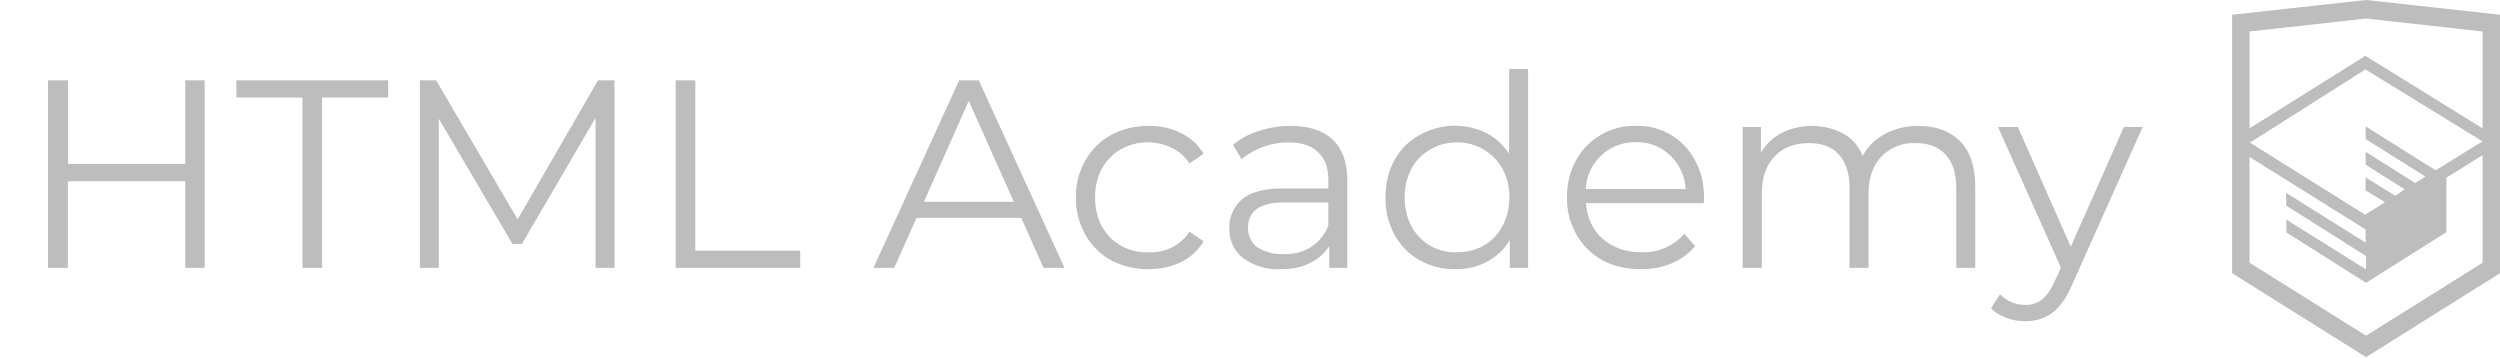
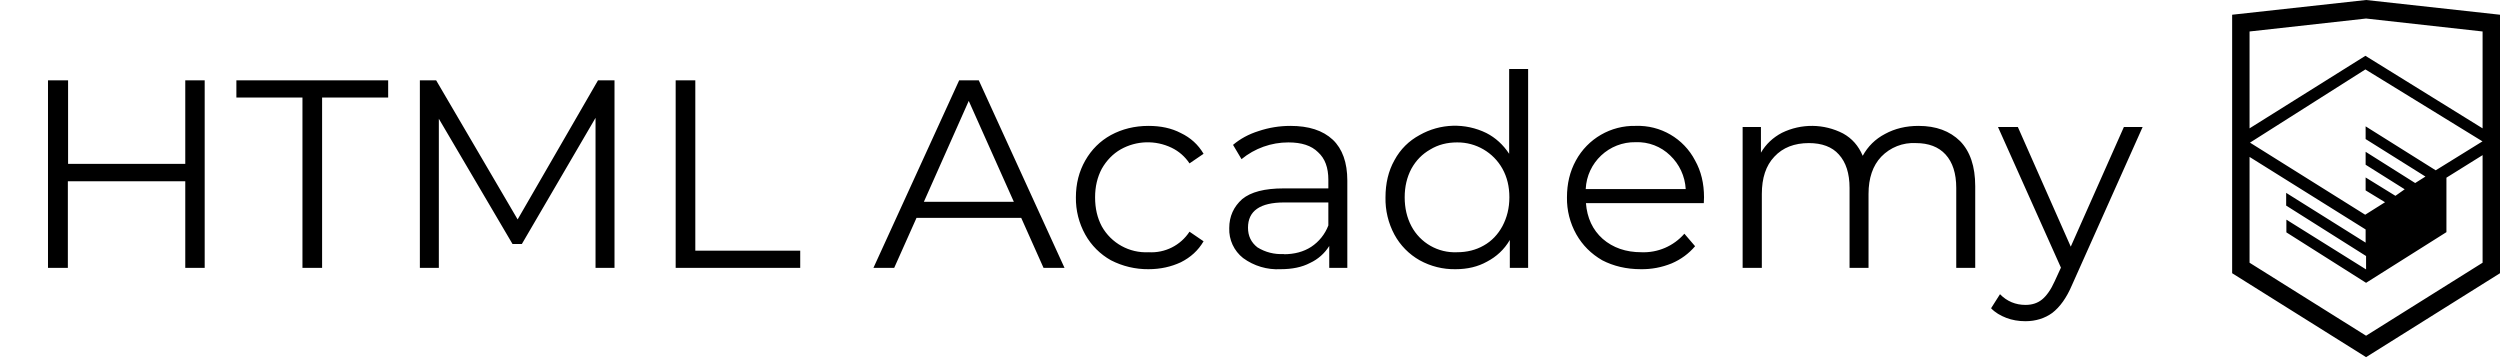
<svg xmlns="http://www.w3.org/2000/svg" viewBox="0 0 112 16" fill="none">
-   <path d="M9.17 3.6v8.4h-.87v-3.88h-5.26v3.88h-.89v-8.4h.9v3.74h5.25v-3.74h.87Zm4.38.77h-2.96v-.77h6.8v.77h-2.96v7.63h-.88v-7.63Zm13.98-.77v8.4h-.85v-6.72l-3.3 5.65h-.42l-3.3-5.61v6.68h-.85v-8.4h.73l3.65 6.23 3.6-6.23h.74Zm2.74 0h.88v7.63h4.7v.77h-5.58v-8.4Zm15.47 6.16h-4.68l-1 2.24h-.93l3.84-8.4h.88l3.84 8.4h-.94l-1-2.24Zm-.32-.72-2.02-4.52-2.01 4.52h4.03Zm6.03 3.02a3.6 3.6 0 0 1-1.68-.4 2.98 2.98 0 0 1-1.15-1.15 3.33 3.33 0 0 1-.42-1.67c0-.61.14-1.16.42-1.65.28-.49.66-.87 1.15-1.14.5-.27 1.06-.41 1.68-.41.55 0 1.03.1 1.45.32.44.21.78.52 1.02.93l-.63.43a2 2 0 0 0-.8-.7 2.47 2.47 0 0 0-2.28.07c-.35.2-.64.5-.85.87-.2.38-.3.8-.3 1.28 0 .5.1.92.3 1.3a2.27 2.27 0 0 0 2.1 1.16 2.04 2.04 0 0 0 1.83-.92l.63.43c-.24.41-.58.72-1.02.94-.43.2-.91.31-1.45.31Zm6.36-6.42c.82 0 1.45.2 1.9.62.43.41.65 1.02.65 1.83v3.91h-.81v-.98a2 2 0 0 1-.86.76c-.36.19-.8.28-1.32.28a2.6 2.6 0 0 1-1.68-.5 1.63 1.63 0 0 1-.62-1.34c0-.53.2-.96.58-1.3.39-.32 1-.48 1.86-.48h2v-.39c0-.54-.15-.95-.46-1.23-.3-.3-.74-.44-1.33-.44a3.3 3.3 0 0 0-2.1.75l-.38-.64c.32-.27.7-.48 1.15-.62.45-.15.92-.23 1.42-.23Zm-.3 5.75c.48 0 .89-.11 1.23-.33a2 2 0 0 0 .77-.96v-1.03h-1.98c-1.08 0-1.62.38-1.62 1.13 0 .37.14.66.42.88a2 2 0 0 0 1.18.3Zm10.95-8.3v8.91h-.82v-1.25c-.25.43-.6.75-1.02.97-.41.23-.88.34-1.41.34a3.2 3.2 0 0 1-1.61-.4 2.92 2.92 0 0 1-1.13-1.15 3.37 3.37 0 0 1-.4-1.67c0-.62.13-1.18.4-1.66.27-.5.65-.87 1.13-1.13a3.2 3.2 0 0 1 2.99-.09c.41.21.75.52 1.02.93v-3.8h.85Zm-3.18 8.21c.44 0 .84-.1 1.19-.3.36-.2.64-.5.84-.87.2-.38.31-.8.31-1.29 0-.48-.1-.9-.31-1.28a2.3 2.3 0 0 0-2.03-1.18c-.45 0-.85.1-1.21.32-.35.2-.63.48-.84.86-.2.38-.3.8-.3 1.28s.1.91.3 1.29a2.2 2.2 0 0 0 2.05 1.17Zm11.05-2.2h-5.28c.05.66.3 1.2.75 1.6.46.4 1.04.6 1.73.6a2.42 2.42 0 0 0 1.93-.83l.48.56c-.28.33-.63.59-1.05.77a3.5 3.5 0 0 1-1.38.26c-.65 0-1.23-.14-1.73-.4-.5-.29-.88-.67-1.16-1.16a3.27 3.27 0 0 1-.42-1.66c0-.61.13-1.16.4-1.65a2.97 2.97 0 0 1 2.68-1.55 2.88 2.88 0 0 1 2.66 1.55c.27.48.4 1.03.4 1.65l-.01.27Zm-3.05-2.73a2.2 2.2 0 0 0-2.24 2.1h4.48a2.25 2.25 0 0 0-.7-1.51 2.1 2.1 0 0 0-1.54-.59Zm12.67-.73c.79 0 1.4.23 1.86.68.45.46.68 1.13.68 2.02v3.66h-.85v-3.58c0-.65-.16-1.15-.48-1.5-.31-.34-.76-.51-1.33-.51a2 2 0 0 0-1.55.61c-.38.4-.57.96-.57 1.67v3.31h-.85v-3.58c0-.65-.16-1.15-.48-1.5-.3-.34-.76-.51-1.34-.51-.65 0-1.17.2-1.55.61-.38.4-.56.96-.56 1.67v3.31h-.86v-6.31h.82v1.15c.22-.38.54-.68.94-.89a3.05 3.05 0 0 1 2.74.03c.4.22.69.55.88 1 .23-.42.56-.75 1-.98.44-.24.94-.36 1.5-.36Zm10.04.05-3.16 7.07c-.25.59-.55 1-.89 1.26-.33.24-.74.37-1.2.37-.31 0-.6-.05-.86-.15-.26-.1-.5-.24-.68-.43l.4-.63c.31.32.7.48 1.14.48.3 0 .54-.08.74-.24.2-.16.4-.44.57-.82l.28-.61-2.82-6.3h.89l2.37 5.36 2.38-5.36h.84Zm15.23.06-5.25-3.25-5.19 3.25v-4.34l5.22-.58 5.22.58v4.34Zm0 .58-2.1 1.3-3.14-1.97v.57l2.68 1.68-.46.29-2.22-1.4v.58l1.75 1.1-.41.29h-.01l-1.33-.82v.58l.87.53-.89.56-5.16-3.23 5.17-3.28 5.24 3.22Zm0 5.44-5.22 3.27-5.22-3.27v-4.74l5.2 3.25v.59l-3.56-2.23v.57l3.58 2.26v.6l-3.57-2.23v.57l3.57 2.26 3.6-2.27v-2.44l1.62-1.01v4.82Zm-5.22-11.77-6 .66v11.58l6 3.76 6-3.76v-11.58l-6-.66Z" fill="#BDBDBD" />
+   <path d="M9.17 3.6v8.4h-.87v-3.88h-5.26v3.88h-.89v-8.4h.9v3.74h5.25v-3.74h.87Zm4.38.77h-2.96v-.77h6.8v.77h-2.96v7.63h-.88v-7.63Zm13.98-.77v8.4h-.85v-6.72l-3.3 5.65h-.42l-3.3-5.61v6.68h-.85v-8.4h.73l3.65 6.23 3.6-6.23h.74Zm2.74 0h.88v7.63h4.7v.77h-5.58v-8.4Zm15.47 6.16h-4.68l-1 2.24h-.93l3.84-8.4h.88l3.84 8.4h-.94l-1-2.24Zm-.32-.72-2.02-4.52-2.01 4.52h4.03Zm6.03 3.02a3.6 3.6 0 0 1-1.68-.4 2.98 2.98 0 0 1-1.15-1.15 3.33 3.33 0 0 1-.42-1.67c0-.61.14-1.16.42-1.65.28-.49.66-.87 1.15-1.14.5-.27 1.06-.41 1.68-.41.55 0 1.03.1 1.45.32.44.21.78.52 1.02.93l-.63.43a2 2 0 0 0-.8-.7 2.47 2.47 0 0 0-2.28.07c-.35.2-.64.5-.85.87-.2.38-.3.8-.3 1.28 0 .5.1.92.3 1.3a2.27 2.27 0 0 0 2.1 1.16 2.04 2.04 0 0 0 1.83-.92l.63.43c-.24.41-.58.72-1.02.94-.43.2-.91.31-1.45.31Zm6.36-6.42c.82 0 1.45.2 1.9.62.43.41.65 1.02.65 1.83v3.91h-.81v-.98a2 2 0 0 1-.86.76c-.36.19-.8.28-1.32.28a2.6 2.6 0 0 1-1.68-.5 1.63 1.63 0 0 1-.62-1.34c0-.53.2-.96.58-1.3.39-.32 1-.48 1.86-.48h2v-.39c0-.54-.15-.95-.46-1.23-.3-.3-.74-.44-1.33-.44a3.3 3.3 0 0 0-2.1.75l-.38-.64c.32-.27.7-.48 1.15-.62.45-.15.92-.23 1.42-.23Zm-.3 5.75c.48 0 .89-.11 1.23-.33a2 2 0 0 0 .77-.96v-1.03h-1.98c-1.08 0-1.62.38-1.62 1.13 0 .37.14.66.42.88a2 2 0 0 0 1.18.3Zm10.95-8.3v8.91h-.82v-1.25c-.25.43-.6.75-1.02.97-.41.23-.88.34-1.41.34a3.2 3.2 0 0 1-1.61-.4 2.92 2.92 0 0 1-1.13-1.15 3.37 3.37 0 0 1-.4-1.67c0-.62.13-1.18.4-1.66.27-.5.65-.87 1.13-1.13a3.2 3.2 0 0 1 2.99-.09c.41.21.75.52 1.02.93v-3.8h.85Zm-3.18 8.21c.44 0 .84-.1 1.19-.3.36-.2.64-.5.84-.87.2-.38.31-.8.31-1.29 0-.48-.1-.9-.31-1.28a2.3 2.3 0 0 0-2.03-1.18c-.45 0-.85.1-1.21.32-.35.2-.63.48-.84.86-.2.38-.3.8-.3 1.28s.1.91.3 1.29a2.2 2.2 0 0 0 2.05 1.17Zm11.05-2.2h-5.28c.05.66.3 1.2.75 1.6.46.4 1.04.6 1.73.6a2.42 2.42 0 0 0 1.93-.83l.48.56c-.28.33-.63.59-1.05.77a3.5 3.5 0 0 1-1.38.26c-.65 0-1.23-.14-1.73-.4-.5-.29-.88-.67-1.16-1.16a3.27 3.27 0 0 1-.42-1.66c0-.61.13-1.16.4-1.65a2.97 2.97 0 0 1 2.68-1.55 2.88 2.88 0 0 1 2.66 1.55c.27.48.4 1.03.4 1.65l-.01.27Zm-3.05-2.73a2.2 2.2 0 0 0-2.24 2.1h4.48a2.25 2.25 0 0 0-.7-1.51 2.1 2.1 0 0 0-1.54-.59Zm12.67-.73c.79 0 1.4.23 1.86.68.45.46.68 1.13.68 2.02v3.66h-.85v-3.58c0-.65-.16-1.15-.48-1.5-.31-.34-.76-.51-1.33-.51a2 2 0 0 0-1.55.61c-.38.4-.57.96-.57 1.67v3.31h-.85v-3.58c0-.65-.16-1.15-.48-1.5-.3-.34-.76-.51-1.34-.51-.65 0-1.17.2-1.55.61-.38.4-.56.96-.56 1.67v3.31h-.86v-6.31h.82v1.15c.22-.38.54-.68.94-.89a3.05 3.05 0 0 1 2.74.03c.4.22.69.55.88 1 .23-.42.56-.75 1-.98.44-.24.94-.36 1.5-.36Zm10.04.05-3.16 7.07c-.25.59-.55 1-.89 1.26-.33.24-.74.37-1.2.37-.31 0-.6-.05-.86-.15-.26-.1-.5-.24-.68-.43l.4-.63c.31.32.7.48 1.14.48.3 0 .54-.08.74-.24.2-.16.4-.44.57-.82l.28-.61-2.82-6.3h.89l2.37 5.36 2.38-5.36h.84Zm15.23.06-5.25-3.25-5.19 3.25v-4.34l5.22-.58 5.22.58v4.34Zm0 .58-2.1 1.3-3.14-1.97v.57l2.68 1.68-.46.29-2.22-1.4v.58l1.75 1.1-.41.29h-.01l-1.33-.82v.58l.87.53-.89.56-5.16-3.23 5.17-3.28 5.24 3.22Zm0 5.44-5.22 3.27-5.22-3.27v-4.74l5.2 3.25v.59l-3.56-2.23v.57l3.58 2.26v.6l-3.57-2.23v.57l3.57 2.26 3.6-2.27v-2.44l1.62-1.01v4.82Zm-5.22-11.77-6 .66v11.58l6 3.76 6-3.76v-11.58l-6-.66Z" fill="currentColor" />
</svg>
